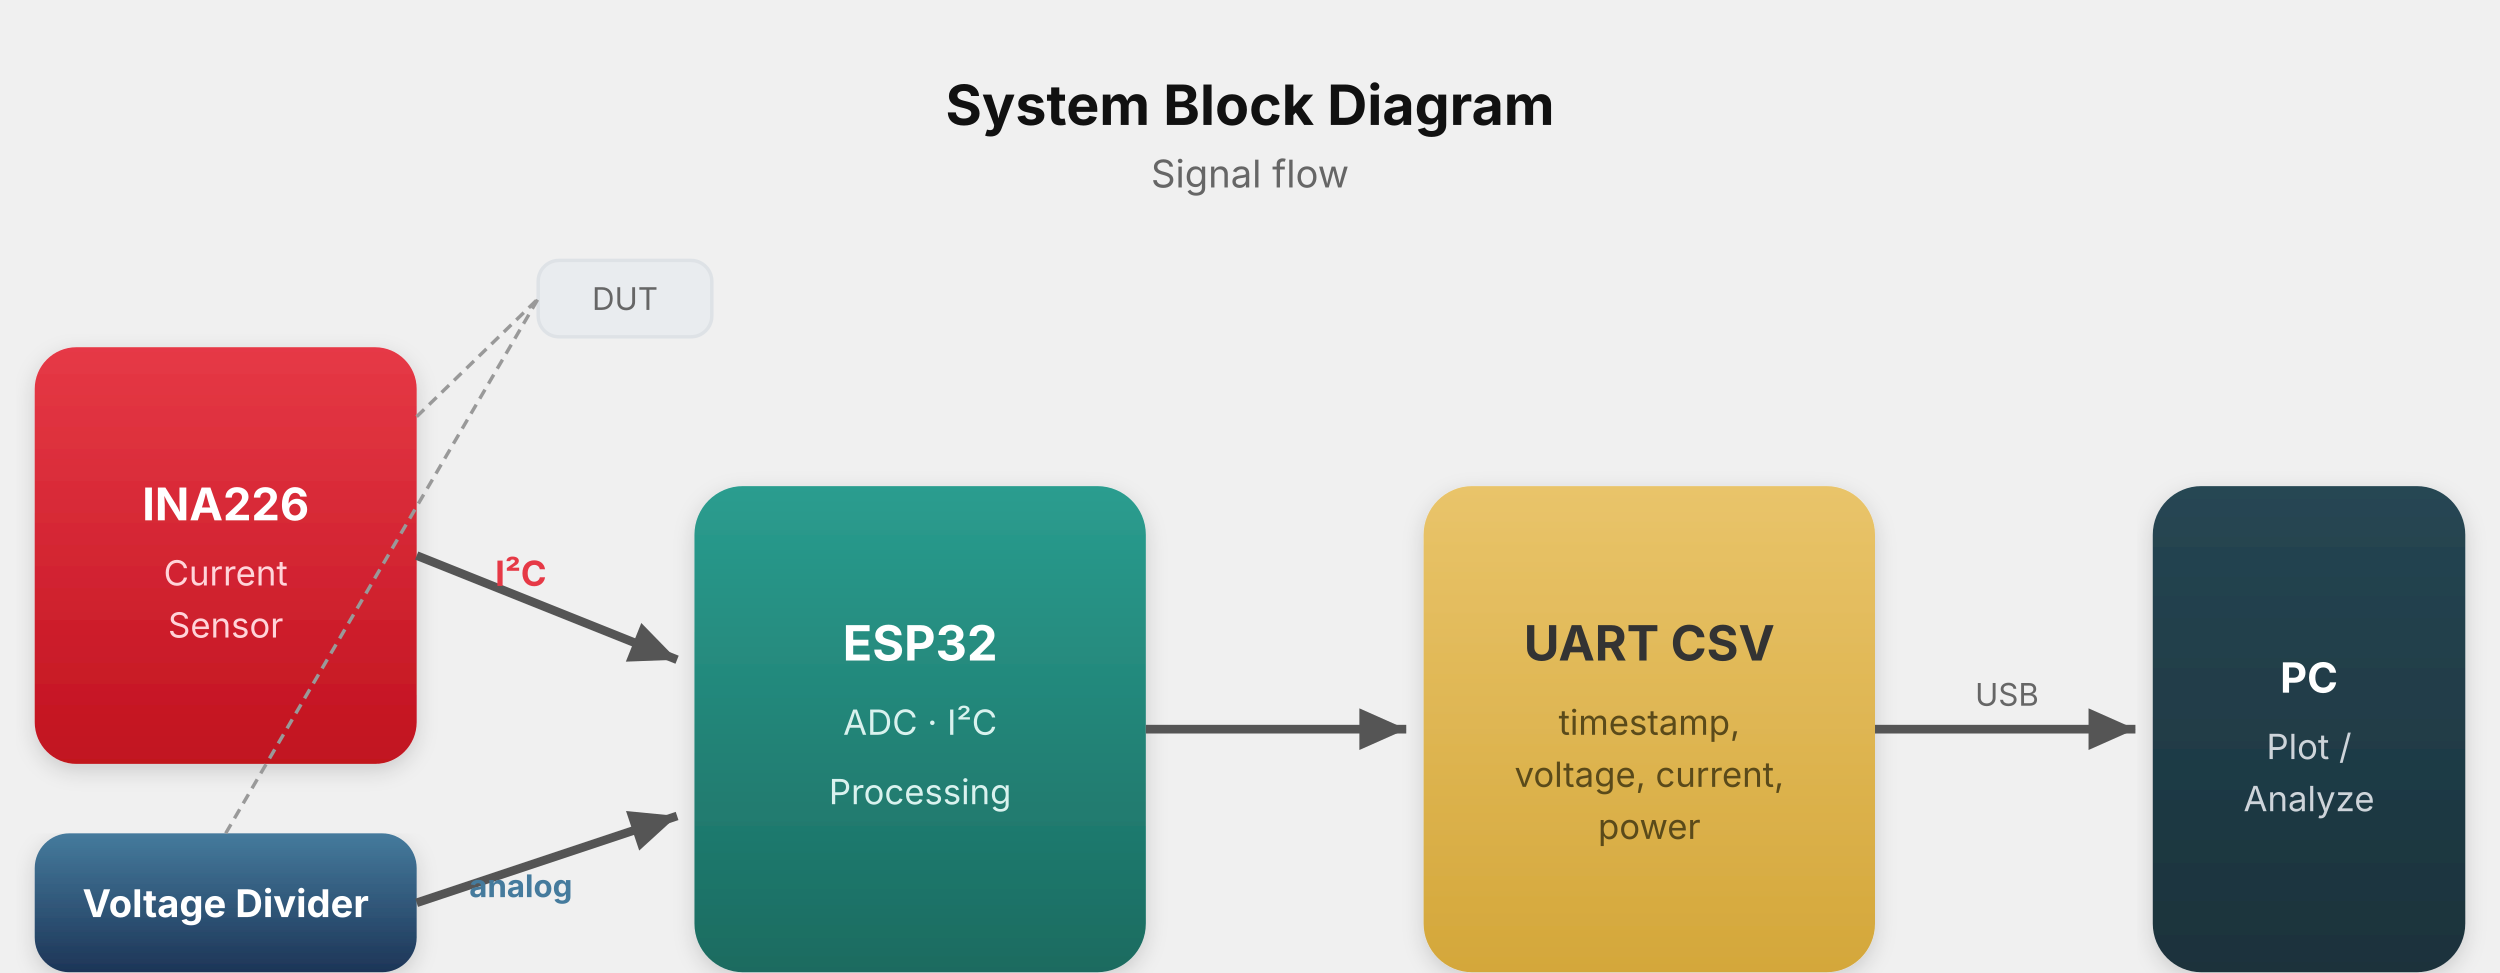
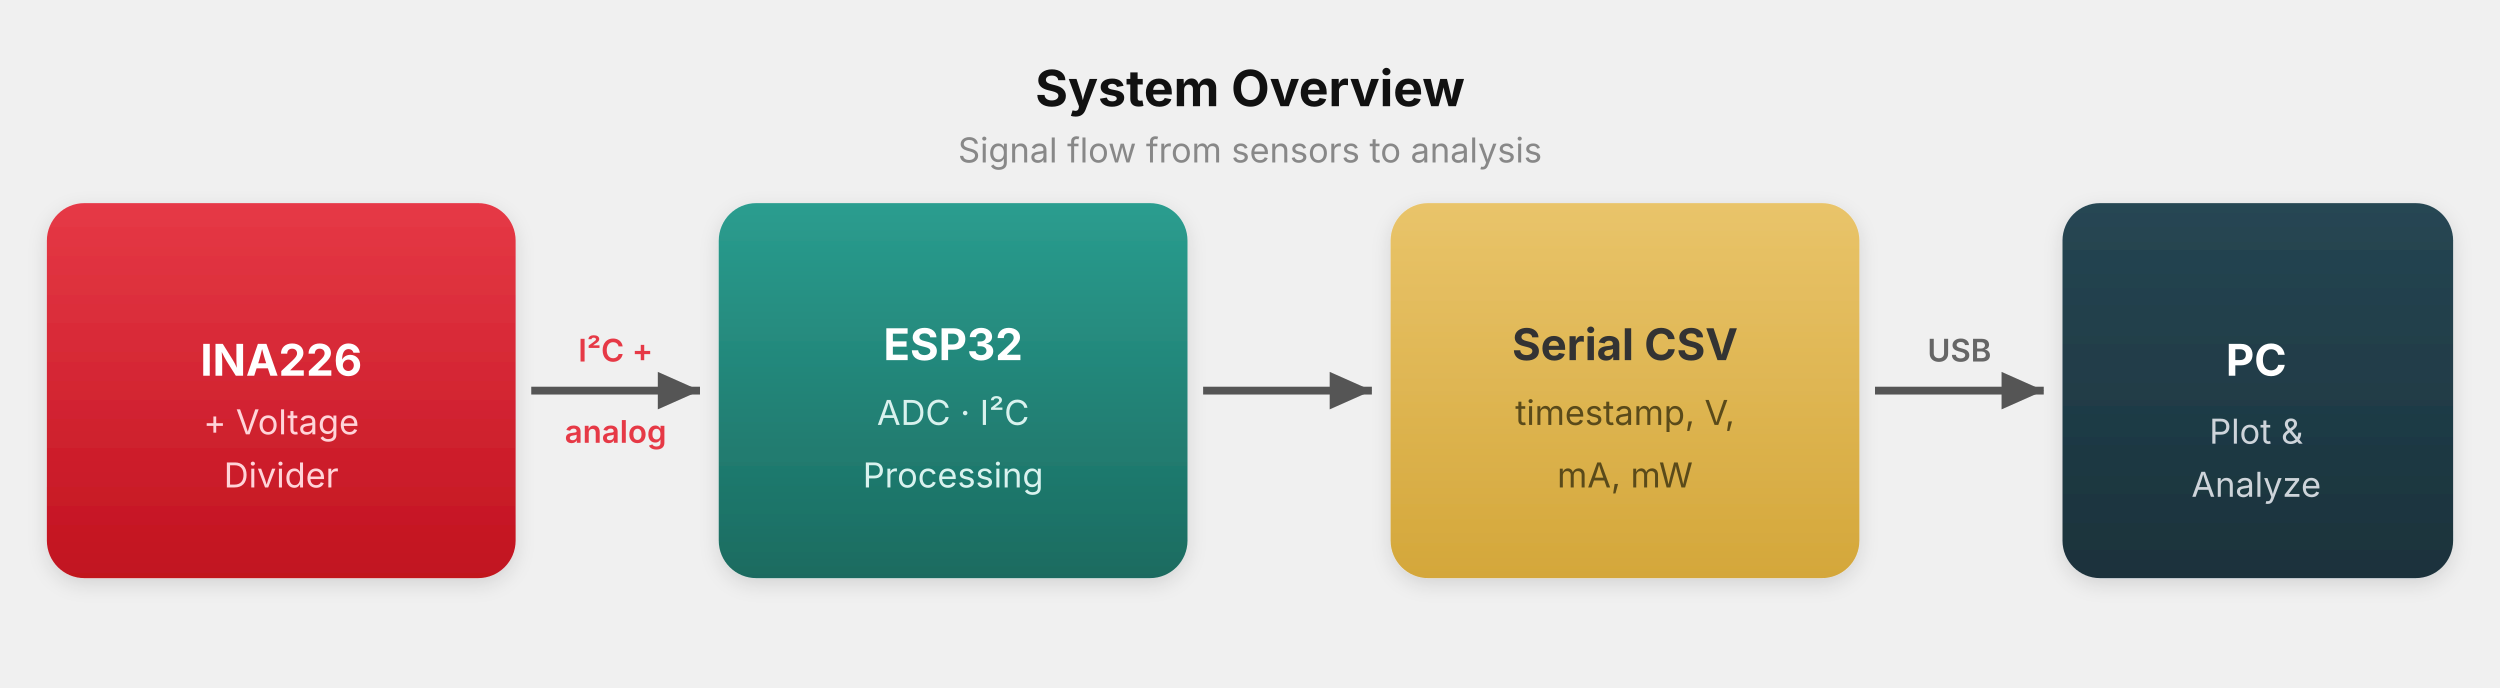
- <svg xmlns="http://www.w3.org/2000/svg" viewBox="0 0 720 280" font-family="Inter, Helvetica, sans-serif">
+ <svg xmlns="http://www.w3.org/2000/svg" viewBox="0 0 800 220" width="800" height="220" font-family="system-ui, -apple-system, sans-serif">
  <defs>
    <linearGradient id="g1" x1="0" y1="0" x2="0" y2="1">
      <stop offset="0%" stop-color="#e63946" />
      <stop offset="100%" stop-color="#c1121f" />
    </linearGradient>
    <linearGradient id="g2" x1="0" y1="0" x2="0" y2="1">
-       <stop offset="0%" stop-color="#457b9d" />
-       <stop offset="100%" stop-color="#1d3557" />
-     </linearGradient>
-     <linearGradient id="g3" x1="0" y1="0" x2="0" y2="1">
      <stop offset="0%" stop-color="#2a9d8f" />
      <stop offset="100%" stop-color="#1b6b60" />
    </linearGradient>
-     <linearGradient id="g4" x1="0" y1="0" x2="0" y2="1">
+     <linearGradient id="g3" x1="0" y1="0" x2="0" y2="1">
      <stop offset="0%" stop-color="#e9c46a" />
      <stop offset="100%" stop-color="#d4a73a" />
    </linearGradient>
-     <linearGradient id="g5" x1="0" y1="0" x2="0" y2="1">
+     <linearGradient id="g4" x1="0" y1="0" x2="0" y2="1">
      <stop offset="0%" stop-color="#264653" />
      <stop offset="100%" stop-color="#1a323b" />
    </linearGradient>
-     <filter id="shadow" x="-5%" y="-5%" width="115%" height="115%">
-       <feDropShadow dx="0" dy="2" stdDeviation="3" flood-opacity="0.15" />
+     <filter id="sh" x="-5%" y="-5%" width="115%" height="115%">
+       <feDropShadow dx="0" dy="2" stdDeviation="3" flood-opacity="0.12" />
    </filter>
-     <marker id="arr" viewBox="0 0 10 10" refX="9" refY="5" markerWidth="6" markerHeight="6" orient="auto">
-       <path d="M 0 1 L 9 5 L 0 9 z" fill="#555" />
+     <marker id="ar" viewBox="0 0 10 10" refX="9" refY="5" markerWidth="6" markerHeight="6" orient="auto">
+       <path d="M0 1L9 5L0 9z" fill="#555" />
    </marker>
    <style>
-       text { dominant-baseline: middle; font-family: inherit; }
+       text { dominant-baseline: middle; }
    </style>
  </defs>
-   <text x="360" y="30" text-anchor="middle" font-size="16" font-weight="bold" fill="#111">System Block Diagram</text>
-   <text x="360" y="50" text-anchor="middle" font-size="11" fill="#666">Signal flow</text>
-   <rect x="10" y="100" width="110" height="120" rx="12" fill="url(#g1)" filter="url(#shadow)" />
-   <text x="65" y="145" text-anchor="middle" fill="#fff" font-size="13" font-weight="bold">INA226</text>
-   <text x="65" y="165" text-anchor="middle" fill="#ffd4d9" font-size="10">Current</text>
-   <text x="65" y="180" text-anchor="middle" fill="#ffd4d9" font-size="10">Sensor</text>
-   <rect x="10" y="240" width="110" height="40" rx="10" fill="url(#g2)" filter="url(#shadow)" />
-   <text x="65" y="260" text-anchor="middle" fill="#fff" font-size="11" font-weight="bold">Voltage Divider</text>
-   <rect x="200" y="140" width="130" height="140" rx="14" fill="url(#g3)" filter="url(#shadow)" />
-   <text x="265" y="185" text-anchor="middle" fill="#fff" font-size="14" font-weight="bold">ESP32</text>
-   <text x="265" y="208" text-anchor="middle" fill="#d9f2ee" font-size="10">ADC · I²C</text>
-   <text x="265" y="228" text-anchor="middle" fill="#d9f2ee" font-size="10">Processing</text>
-   <rect x="410" y="140" width="130" height="140" rx="14" fill="url(#g4)" filter="url(#shadow)" />
-   <text x="475" y="185" text-anchor="middle" fill="#333" font-size="14" font-weight="bold">UART CSV</text>
-   <text x="475" y="208" text-anchor="middle" fill="#5a4a1a" font-size="10">timestamp,</text>
-   <text x="475" y="223" text-anchor="middle" fill="#5a4a1a" font-size="10">voltage, current,</text>
-   <text x="475" y="238" text-anchor="middle" fill="#5a4a1a" font-size="10">power</text>
-   <rect x="620" y="140" width="90" height="140" rx="14" fill="url(#g5)" filter="url(#shadow)" />
-   <text x="665" y="195" text-anchor="middle" fill="#fff" font-size="12" font-weight="bold">PC</text>
-   <text x="665" y="215" text-anchor="middle" fill="#ced4da" font-size="10">Plot /</text>
-   <text x="665" y="230" text-anchor="middle" fill="#ced4da" font-size="10">Analyze</text>
-   <line x1="120" y1="160" x2="195" y2="190" stroke="#555" stroke-width="2.5" marker-end="url(#arr)" />
-   <text x="150" y="165" text-anchor="middle" font-size="10" fill="#e63946" font-weight="bold">I²C</text>
-   <line x1="120" y1="260" x2="195" y2="235" stroke="#555" stroke-width="2.5" marker-end="url(#arr)" />
-   <text x="150" y="255" text-anchor="middle" font-size="9" fill="#457b9d" font-weight="bold">analog</text>
-   <line x1="330" y1="210" x2="405" y2="210" stroke="#555" stroke-width="2.5" marker-end="url(#arr)" />
-   <line x1="540" y1="210" x2="615" y2="210" stroke="#555" stroke-width="2.5" marker-end="url(#arr)" />
-   <text x="578" y="200" text-anchor="middle" font-size="9" fill="#666">USB</text>
-   <rect x="155" y="75" width="50" height="22" rx="6" fill="#e9ecef" stroke="#dee2e6" stroke-width="1" />
-   <text x="180" y="86" text-anchor="middle" font-size="9" fill="#666">DUT</text>
-   <line x1="120" y1="120" x2="155" y2="86" stroke="#999" stroke-width="1" stroke-dasharray="3 2" />
-   <line x1="65" y1="240" x2="155" y2="86" stroke="#999" stroke-width="1" stroke-dasharray="3 2" />
+   <text x="400" y="28" text-anchor="middle" font-size="16" font-weight="700" fill="#111">System Overview</text>
+   <text x="400" y="48" text-anchor="middle" font-size="11" fill="#888">Signal flow from sensors to analysis</text>
+   <rect x="15" y="65" width="150" height="120" rx="12" fill="url(#g1)" filter="url(#sh)" />
+   <text x="90" y="115" text-anchor="middle" fill="#fff" font-size="14" font-weight="700">INA226</text>
+   <text x="90" y="135" text-anchor="middle" fill="#ffd4d9" font-size="11">+ Voltage</text>
+   <text x="90" y="152" text-anchor="middle" fill="#ffd4d9" font-size="11">Divider</text>
+   <rect x="230" y="65" width="150" height="120" rx="12" fill="url(#g2)" filter="url(#sh)" />
+   <text x="305" y="110" text-anchor="middle" fill="#fff" font-size="14" font-weight="700">ESP32</text>
+   <text x="305" y="132" text-anchor="middle" fill="#d9f2ee" font-size="11">ADC · I²C</text>
+   <text x="305" y="152" text-anchor="middle" fill="#d9f2ee" font-size="11">Processing</text>
+   <rect x="445" y="65" width="150" height="120" rx="12" fill="url(#g3)" filter="url(#sh)" />
+   <text x="520" y="110" text-anchor="middle" fill="#333" font-size="14" font-weight="700">Serial CSV</text>
+   <text x="520" y="132" text-anchor="middle" fill="#5a4a1a" font-size="11">timestamp, V,</text>
+   <text x="520" y="152" text-anchor="middle" fill="#5a4a1a" font-size="11">mA, mW</text>
+   <rect x="660" y="65" width="125" height="120" rx="12" fill="url(#g4)" filter="url(#sh)" />
+   <text x="722" y="115" text-anchor="middle" fill="#fff" font-size="14" font-weight="700">PC</text>
+   <text x="722" y="138" text-anchor="middle" fill="#ced4da" font-size="11">Plot &amp;</text>
+   <text x="722" y="155" text-anchor="middle" fill="#ced4da" font-size="11">Analyze</text>
+   <line x1="170" y1="125" x2="224" y2="125" stroke="#555" stroke-width="2.5" marker-end="url(#ar)" />
+   <text x="197" y="112" text-anchor="middle" font-size="10" fill="#e63946" font-weight="600">I²C +</text>
+   <text x="197" y="138" text-anchor="middle" font-size="10" fill="#e63946" font-weight="600">analog</text>
+   <line x1="385" y1="125" x2="439" y2="125" stroke="#555" stroke-width="2.5" marker-end="url(#ar)" />
+   <line x1="600" y1="125" x2="654" y2="125" stroke="#555" stroke-width="2.5" marker-end="url(#ar)" />
+   <text x="627" y="112" text-anchor="middle" font-size="10" fill="#666" font-weight="600">USB</text>
</svg>
